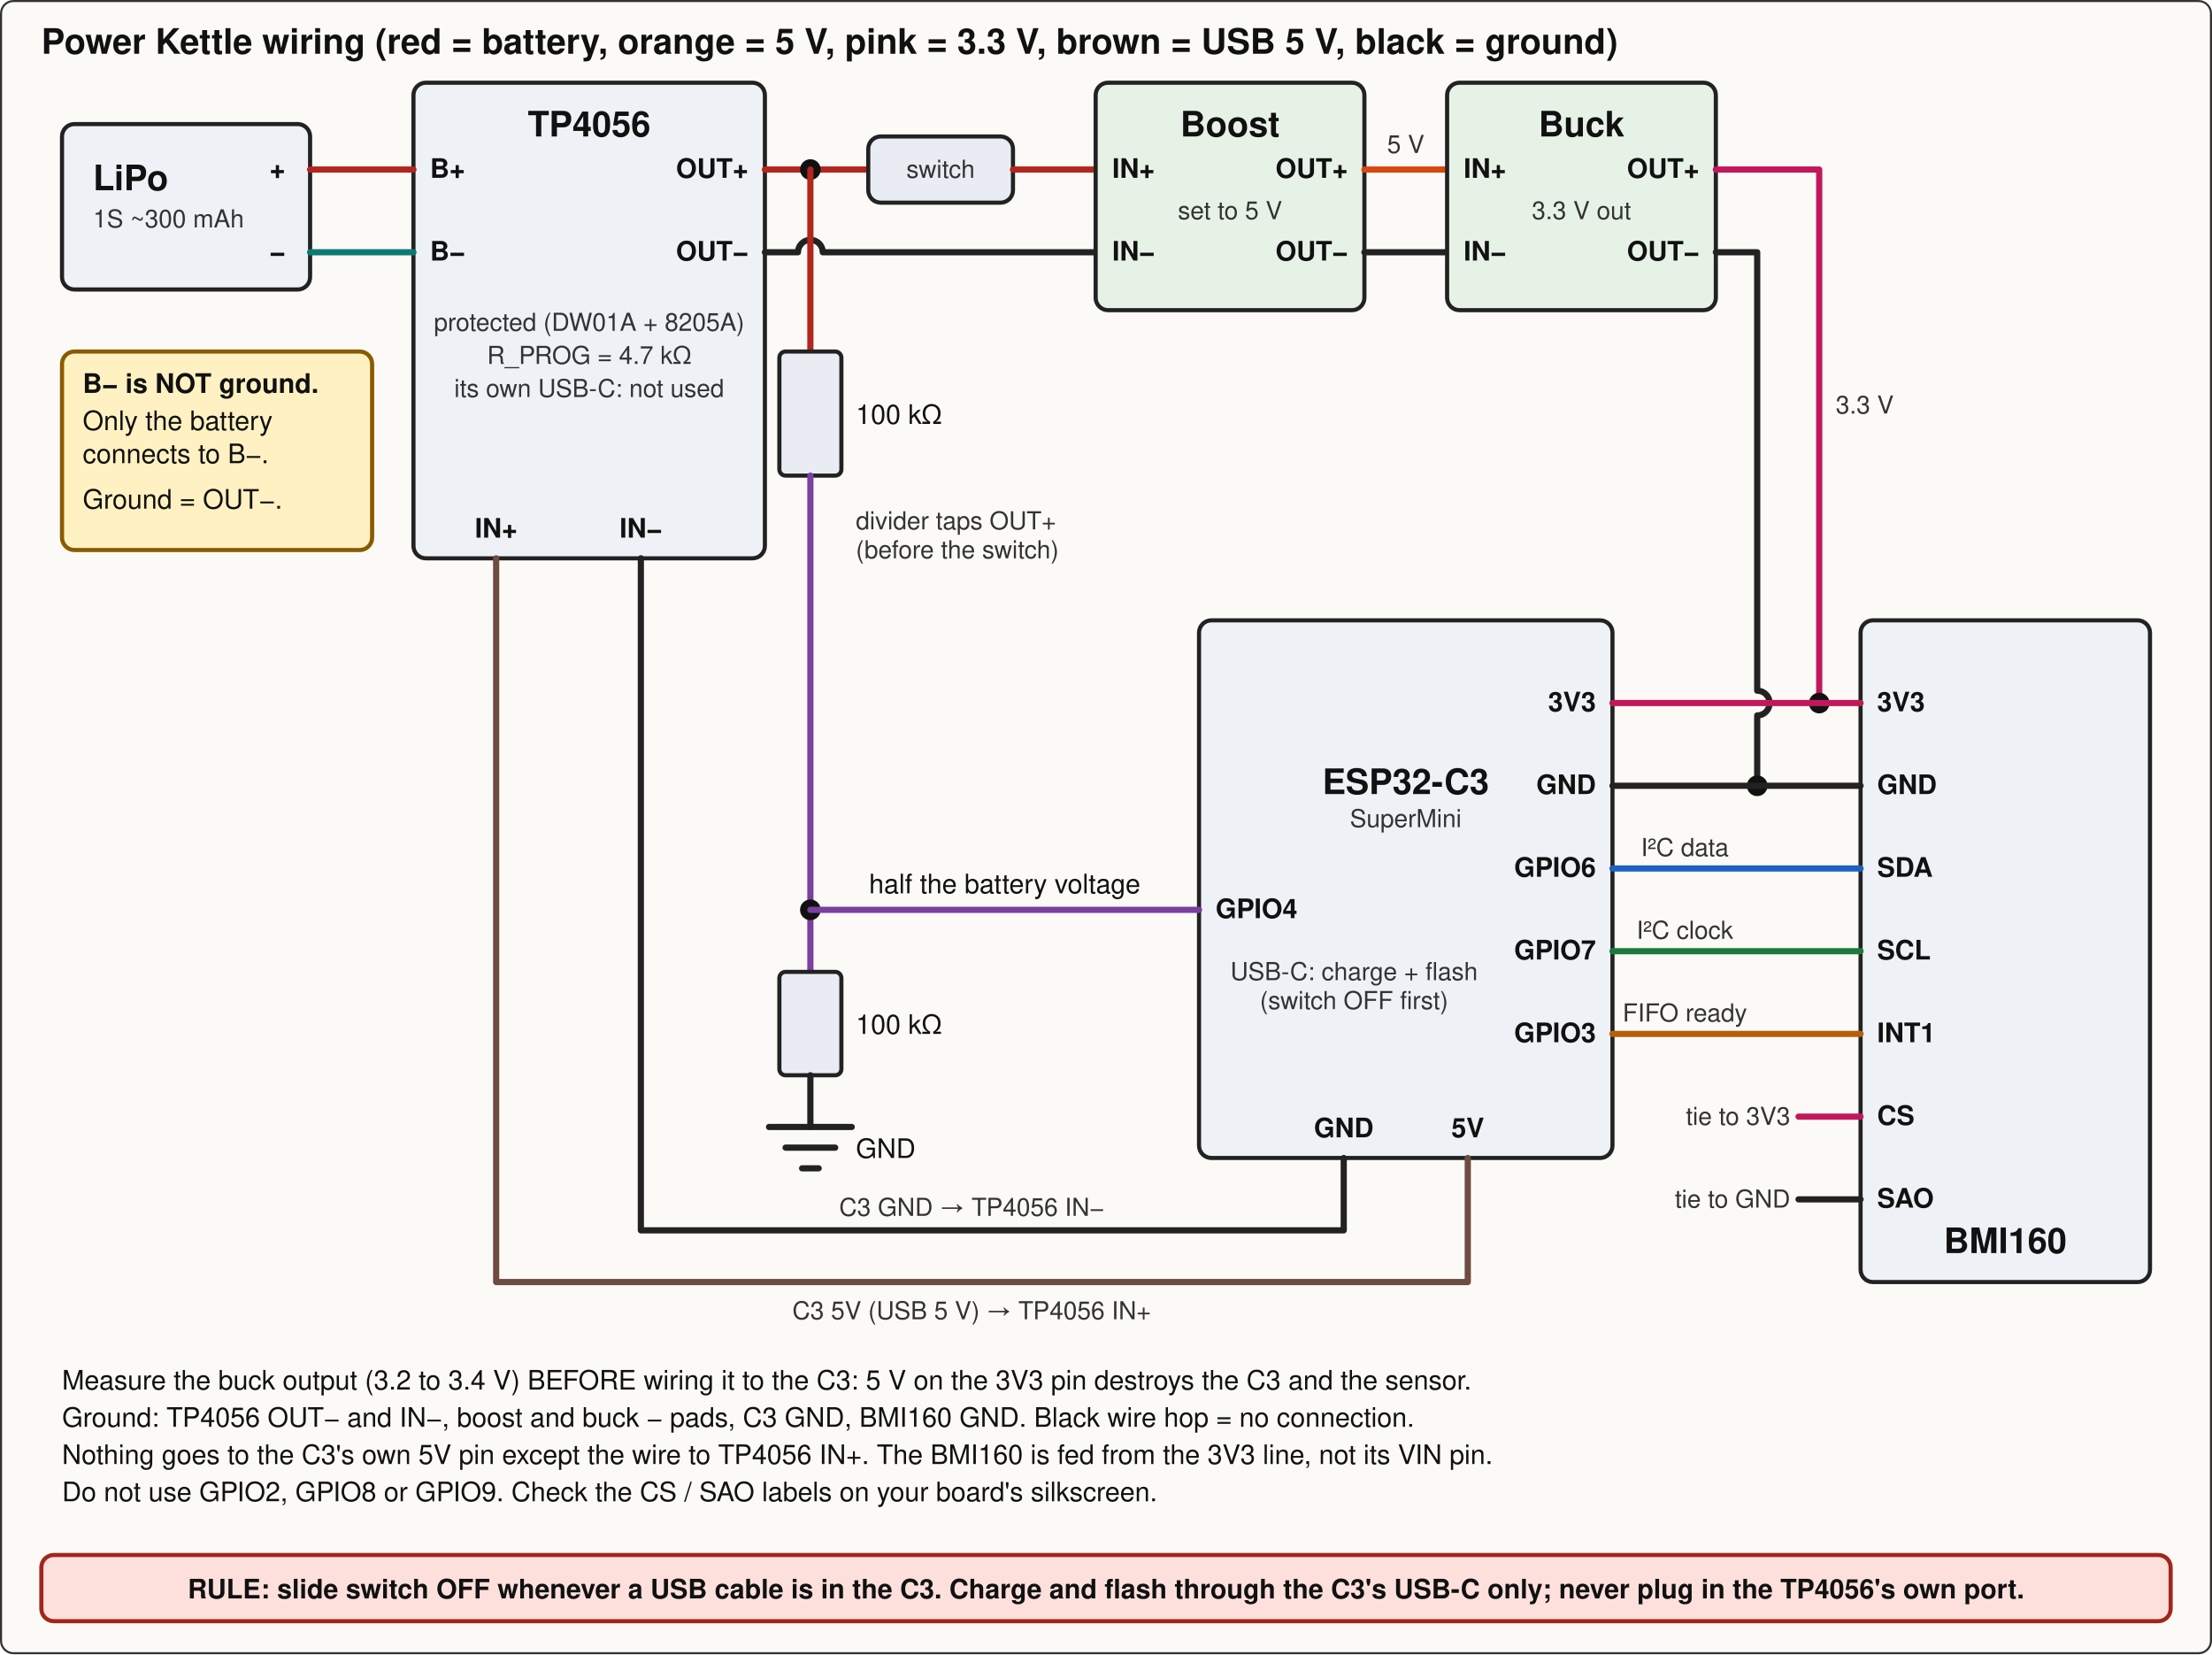
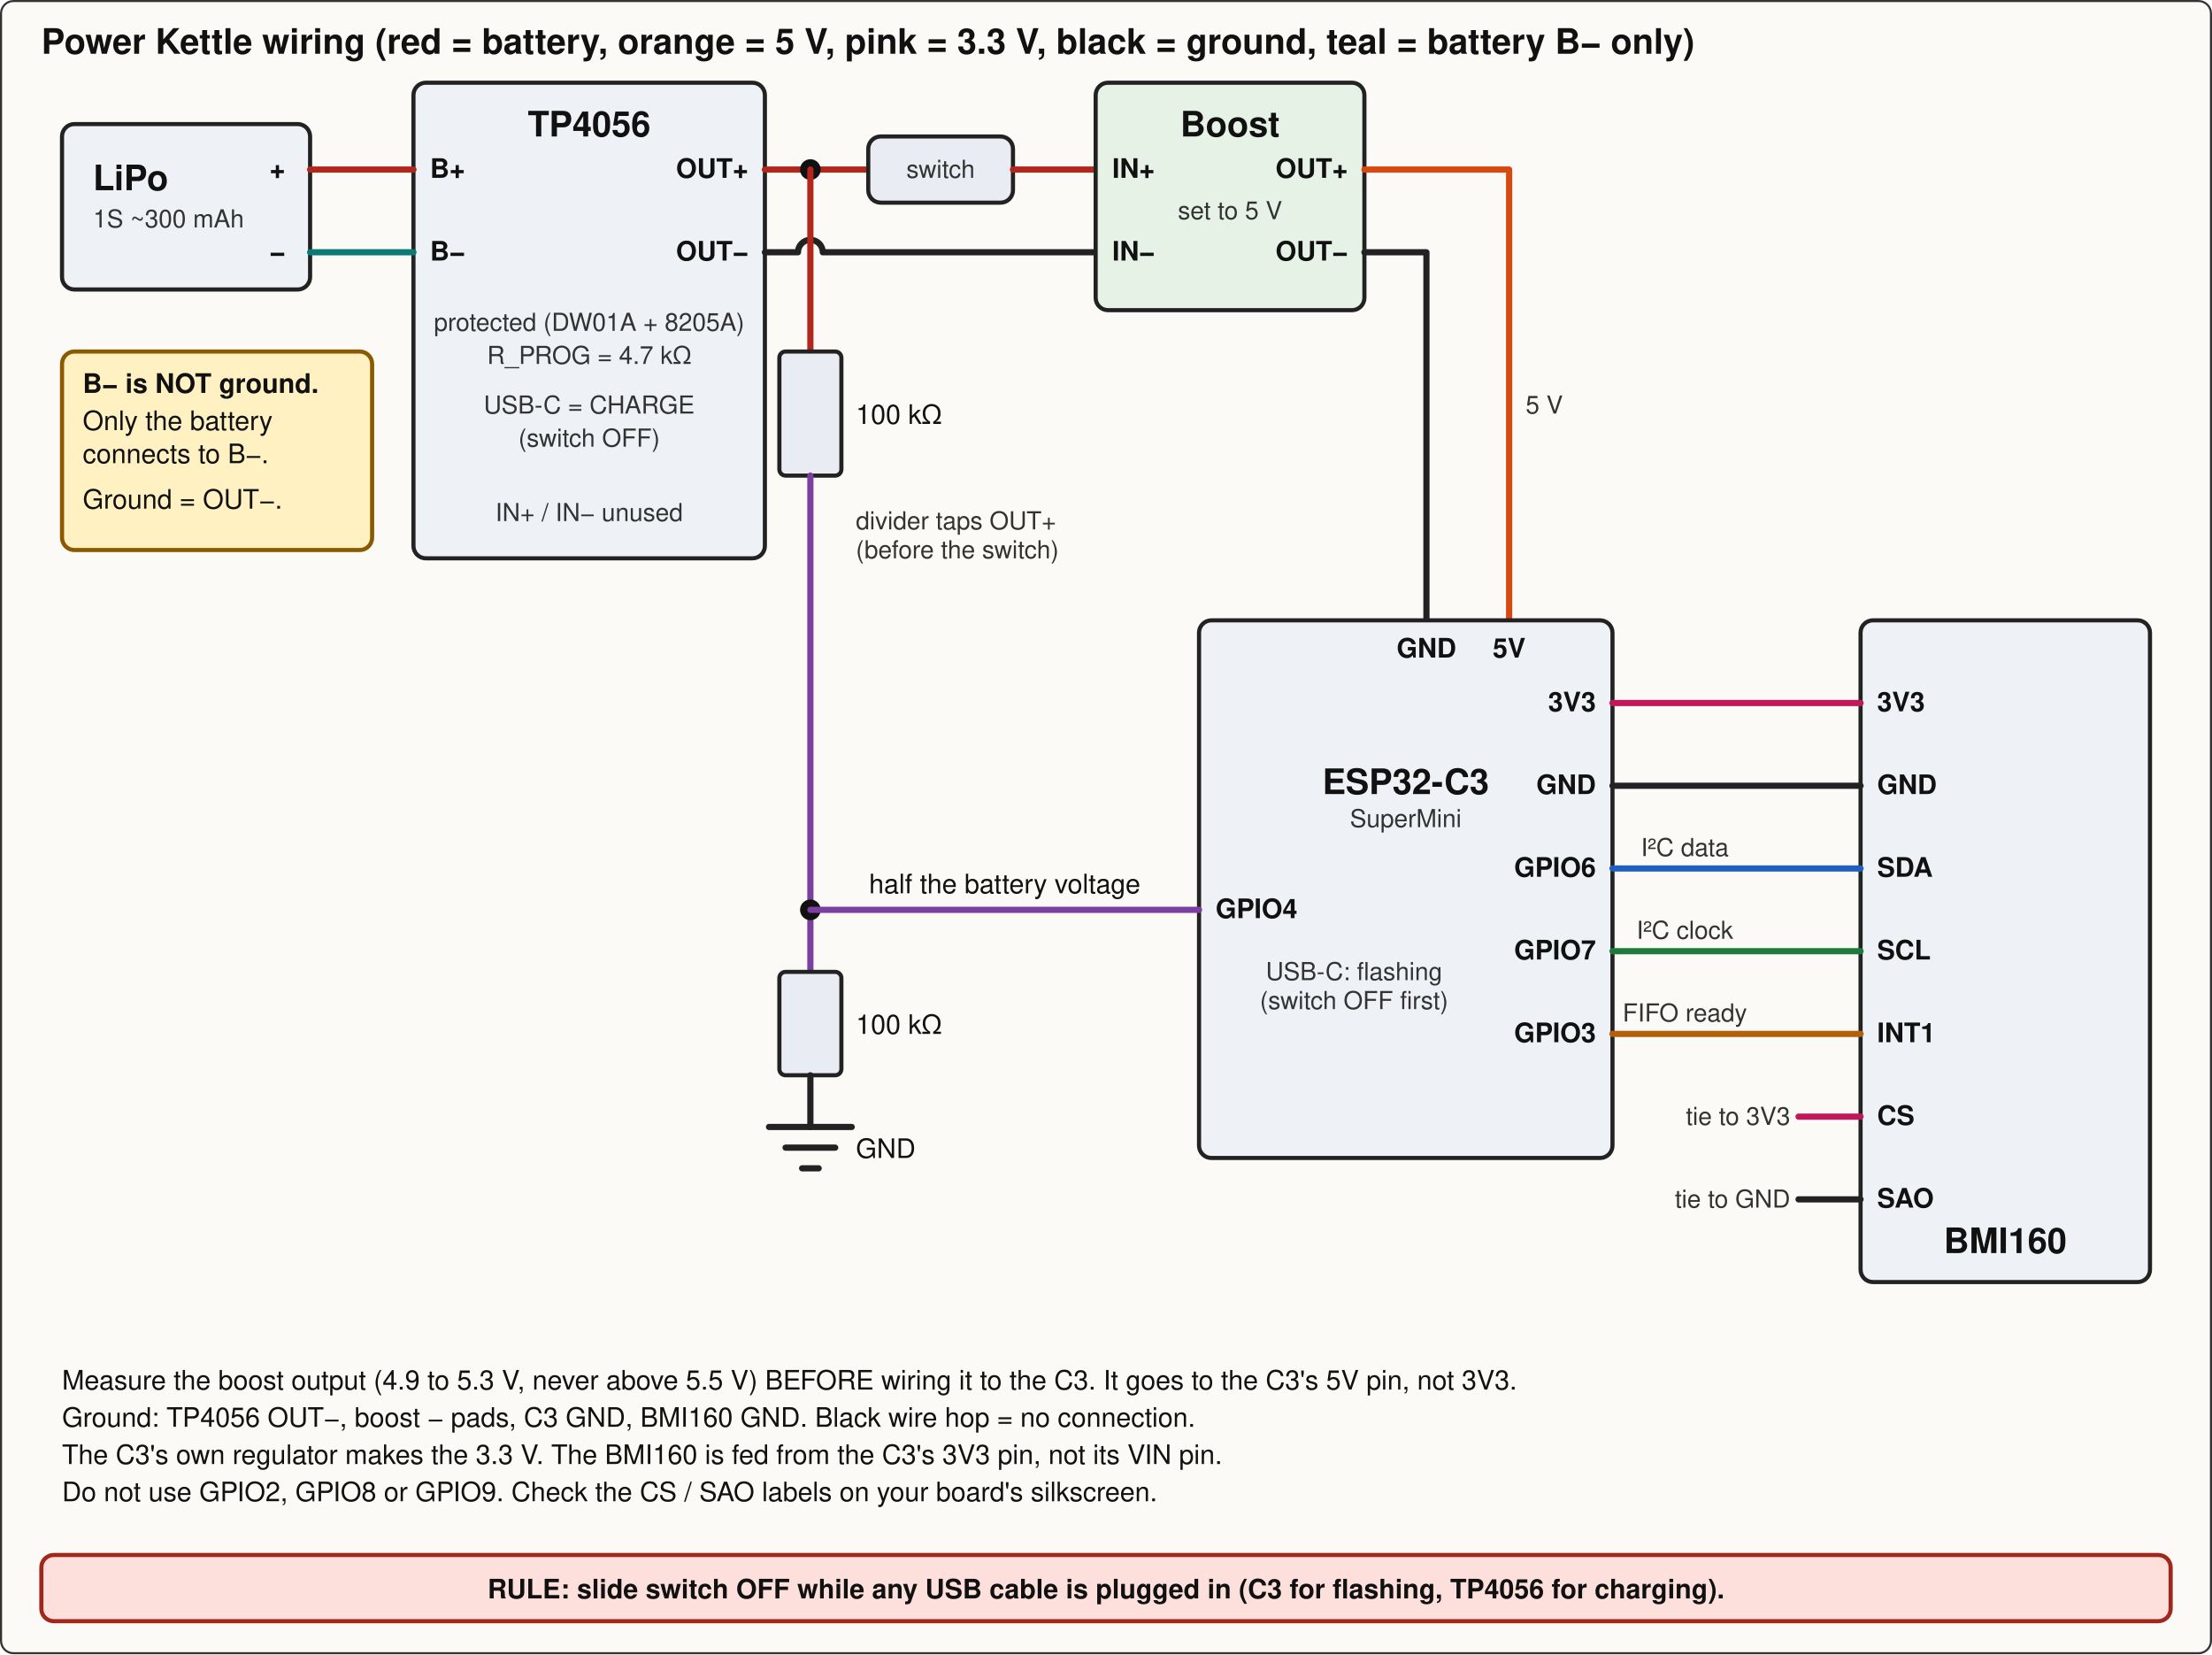
<svg xmlns="http://www.w3.org/2000/svg" viewBox="0 0 1070 800" width="1070" height="800" role="img" aria-labelledby="t d" font-family="Helvetica, Arial, sans-serif">
  <style>
    .bg { fill: #fbfaf6; stroke: #333; stroke-width: 1; }
    .box { fill: #eef1f6; stroke: #222; stroke-width: 2; }
    .reg { fill: #e6f2e6; stroke: #222; stroke-width: 2; }
    .part { fill: #e9edf3; stroke: #222; stroke-width: 2; }
    .warn { fill: #fff1c2; stroke: #8a5a00; stroke-width: 2; }
    .rule { fill: #fde0dc; stroke: #a1261c; stroke-width: 2; }
    .ttl { font-size: 17px; font-weight: bold; fill: #111; }
    .lbl { font-size: 13px; fill: #111; }
    .pin { font-size: 13px; fill: #111; font-weight: bold; }
    .sub { font-size: 12px; fill: #333; }
    .note { font-size: 13px; fill: #111; }
    .wt { font-size: 13px; fill: #111; font-weight: bold; }
    .w { fill: none; stroke-width: 3; stroke-linecap: round; stroke-linejoin: round; }
    .pos { stroke: #b3261e; }
    .v5 { stroke: #d9480f; }
    .v33 { stroke: #c2185b; }
-     .usb { stroke: #6d4c41; }
    .gnd { stroke: #222; }
    .bm { stroke: #0b7a75; }
    .sda { stroke: #1f5fbf; }
    .scl { stroke: #1e7a3c; }
    .int { stroke: #b4600a; }
    .mid { stroke: #7b3fa0; }
    .dot { fill: #111; }
  </style>
  <rect class="bg" x="0.5" y="0.5" width="1069" height="799" rx="6" />
-   <text class="ttl" x="20" y="26">Power Kettle wiring (red = battery, orange = 5 V, pink = 3.3 V, brown = USB 5 V, black = ground)</text>
+   <text class="ttl" x="20" y="26">Power Kettle wiring (red = battery, orange = 5 V, pink = 3.3 V, black = ground, teal = battery B− only)</text>
  <rect class="box" x="30" y="60" width="120" height="80" rx="6" />
  <text class="ttl" x="45" y="92">LiPo</text>
  <text class="sub" x="45" y="110">1S ~300 mAh</text>
  <text class="pin" x="138" y="86" text-anchor="end">+</text>
  <text class="pin" x="138" y="126" text-anchor="end">−</text>
  <rect class="box" x="200" y="40" width="170" height="230" rx="6" />
  <text class="ttl" x="285" y="66" text-anchor="middle">TP4056</text>
  <text class="sub" x="285" y="160" text-anchor="middle">protected (DW01A + 8205A)</text>
  <text class="sub" x="285" y="176" text-anchor="middle">R_PROG = 4.7 kΩ</text>
-   <text class="sub" x="285" y="192" text-anchor="middle">its own USB-C: not used</text>
+   <text class="sub" x="285" y="200" text-anchor="middle">USB-C = CHARGE</text>
+   <text class="sub" x="285" y="216" text-anchor="middle">(switch OFF)</text>
+   <text class="sub" x="285" y="252" text-anchor="middle">IN+ / IN− unused</text>
  <text class="pin" x="208" y="86">B+</text>
  <text class="pin" x="208" y="126">B−</text>
  <text class="pin" x="362" y="86" text-anchor="end">OUT+</text>
  <text class="pin" x="362" y="126" text-anchor="end">OUT−</text>
-   <text class="pin" x="240" y="260" text-anchor="middle">IN+</text>
-   <text class="pin" x="310" y="260" text-anchor="middle">IN−</text>
  <path class="w pos" d="M150 82 H200" />
  <path class="w bm" d="M150 122 H200" />
  <path class="w pos" d="M370 82 H420" />
  <rect class="part" x="420" y="66" width="70" height="32" rx="6" />
  <text class="sub" x="455" y="86" text-anchor="middle">switch</text>
  <path class="w pos" d="M490 82 H530" />
  <path class="w gnd" d="M370 122 H386 a6 6 0 0 1 12 0 H530" />
  <rect class="reg" x="530" y="40" width="130" height="110" rx="6" />
  <text class="ttl" x="595" y="66" text-anchor="middle">Boost</text>
  <text class="sub" x="595" y="106" text-anchor="middle">set to 5 V</text>
  <text class="pin" x="538" y="86">IN+</text>
  <text class="pin" x="538" y="126">IN−</text>
  <text class="pin" x="652" y="86" text-anchor="end">OUT+</text>
  <text class="pin" x="652" y="126" text-anchor="end">OUT−</text>
-   <path class="w v5" d="M660 82 H700" />
-   <path class="w gnd" d="M660 122 H700" />
-   <text class="sub" x="680" y="74" text-anchor="middle">5 V</text>
-   <rect class="reg" x="700" y="40" width="130" height="110" rx="6" />
-   <text class="ttl" x="765" y="66" text-anchor="middle">Buck</text>
-   <text class="sub" x="765" y="106" text-anchor="middle">3.3 V out</text>
-   <text class="pin" x="708" y="86">IN+</text>
-   <text class="pin" x="708" y="126">IN−</text>
-   <text class="pin" x="822" y="86" text-anchor="end">OUT+</text>
-   <text class="pin" x="822" y="126" text-anchor="end">OUT−</text>
-   <path class="w v33" d="M830 82 H880 V340" />
-   <circle class="dot" cx="880" cy="340" r="5" />
-   <path class="w gnd" d="M830 122 H850 V334 a6 6 0 0 1 0 12 V380" />
-   <circle class="dot" cx="850" cy="380" r="5" />
-   <text class="sub" x="888" y="200">3.3 V</text>
+   <path class="w v5" d="M660 82 H730 V300" />
+   <path class="w gnd" d="M660 122 H690 V300" />
+   <text class="sub" x="738" y="200">5 V</text>
  <rect class="box" x="580" y="300" width="200" height="260" rx="6" />
  <text class="ttl" x="680" y="384" text-anchor="middle">ESP32-C3</text>
  <text class="sub" x="680" y="400" text-anchor="middle">SuperMini</text>
-   <text class="sub" x="655" y="474" text-anchor="middle">USB-C: charge + flash</text>
+   <text class="sub" x="655" y="474" text-anchor="middle">USB-C: flashing</text>
  <text class="sub" x="655" y="488" text-anchor="middle">(switch OFF first)</text>
  <text class="pin" x="588" y="444">GPIO4</text>
  <text class="pin" x="772" y="344" text-anchor="end">3V3</text>
  <text class="pin" x="772" y="384" text-anchor="end">GND</text>
  <text class="pin" x="772" y="424" text-anchor="end">GPIO6</text>
  <text class="pin" x="772" y="464" text-anchor="end">GPIO7</text>
  <text class="pin" x="772" y="504" text-anchor="end">GPIO3</text>
-   <text class="pin" x="650" y="550" text-anchor="middle">GND</text>
-   <text class="pin" x="710" y="550" text-anchor="middle">5V</text>
+   <text class="pin" x="690" y="318" text-anchor="middle">GND</text>
+   <text class="pin" x="730" y="318" text-anchor="middle">5V</text>
  <rect class="box" x="900" y="300" width="140" height="320" rx="6" />
  <text class="ttl" x="970" y="606" text-anchor="middle">BMI160</text>
  <text class="pin" x="908" y="344">3V3</text>
  <text class="pin" x="908" y="384">GND</text>
  <text class="pin" x="908" y="424">SDA</text>
  <text class="pin" x="908" y="464">SCL</text>
  <text class="pin" x="908" y="504">INT1</text>
  <text class="pin" x="908" y="544">CS</text>
  <text class="pin" x="908" y="584">SAO</text>
  <path class="w v33" d="M780 340 H900" />
  <path class="w gnd" d="M780 380 H900" />
  <path class="w sda" d="M780 420 H900" />
  <path class="w scl" d="M780 460 H900" />
  <path class="w int" d="M780 500 H900" />
  <text class="sub" x="815" y="414" text-anchor="middle">I²C data</text>
  <text class="sub" x="815" y="454" text-anchor="middle">I²C clock</text>
  <text class="sub" x="815" y="494" text-anchor="middle">FIFO ready</text>
  <path class="w v33" d="M900 540 H870" />
  <text class="sub" x="866" y="544" text-anchor="end">tie to 3V3</text>
  <path class="w gnd" d="M900 580 H870" />
  <text class="sub" x="866" y="584" text-anchor="end">tie to GND</text>
-   <path class="w usb" d="M240 270 V620 H710 V560" />
-   <path class="w gnd" d="M310 270 V595 H650 V560" />
-   <text class="sub" x="470" y="638" text-anchor="middle">C3 5V (USB 5 V) → TP4056 IN+</text>
-   <text class="sub" x="470" y="588" text-anchor="middle">C3 GND → TP4056 IN−</text>
  <circle class="dot" cx="392" cy="82" r="5" />
  <path class="w pos" d="M392 82 V170" />
  <rect class="part" x="377" y="170" width="30" height="60" rx="3" />
  <text class="lbl" x="414" y="205">100 kΩ</text>
  <text class="sub" x="414" y="256">divider taps OUT+</text>
  <text class="sub" x="414" y="270">(before the switch)</text>
  <path class="w mid" d="M392 230 V470" />
  <circle class="dot" cx="392" cy="440" r="5" />
  <path class="w mid" d="M392 440 H580" />
  <text class="lbl" x="486" y="432" text-anchor="middle">half the battery voltage</text>
  <rect class="part" x="377" y="470" width="30" height="50" rx="3" />
  <text class="lbl" x="414" y="500">100 kΩ</text>
  <path class="w gnd" d="M392 520 V545" />
  <path class="w gnd" d="M372 545 H412" />
  <path class="w gnd" d="M380 555 H404" />
  <path class="w gnd" d="M388 565 H396" />
  <text class="lbl" x="414" y="560">GND</text>
  <rect class="warn" x="30" y="170" width="150" height="96" rx="6" />
  <text class="wt" x="40" y="190">B− is NOT ground.</text>
  <text class="note" x="40" y="208">Only the battery</text>
  <text class="note" x="40" y="224">connects to B−.</text>
  <text class="note" x="40" y="246">Ground = OUT−.</text>
-   <text class="note" x="30" y="672">Measure the buck output (3.2 to 3.4 V) BEFORE wiring it to the C3: 5 V on the 3V3 pin destroys the C3 and the sensor.</text>
-   <text class="note" x="30" y="690">Ground: TP4056 OUT− and IN−, boost and buck − pads, C3 GND, BMI160 GND. Black wire hop = no connection.</text>
-   <text class="note" x="30" y="708">Nothing goes to the C3's own 5V pin except the wire to TP4056 IN+. The BMI160 is fed from the 3V3 line, not its VIN pin.</text>
+   <text class="note" x="30" y="672">Measure the boost output (4.9 to 5.3 V, never above 5.5 V) BEFORE wiring it to the C3. It goes to the C3's 5V pin, not 3V3.</text>
+   <text class="note" x="30" y="690">Ground: TP4056 OUT−, boost − pads, C3 GND, BMI160 GND. Black wire hop = no connection.</text>
+   <text class="note" x="30" y="708">The C3's own regulator makes the 3.3 V. The BMI160 is fed from the C3's 3V3 pin, not its VIN pin.</text>
  <text class="note" x="30" y="726">Do not use GPIO2, GPIO8 or GPIO9. Check the CS / SAO labels on your board's silkscreen.</text>
  <rect class="rule" x="20" y="752" width="1030" height="32" rx="6" />
-   <text class="wt" x="535" y="773" text-anchor="middle">RULE: slide switch OFF whenever a USB cable is in the C3. Charge and flash through the C3's USB-C only; never plug in the TP4056's own port.</text>
+   <text class="wt" x="535" y="773" text-anchor="middle">RULE: slide switch OFF while any USB cable is plugged in (C3 for flashing, TP4056 for charging).</text>
</svg>
